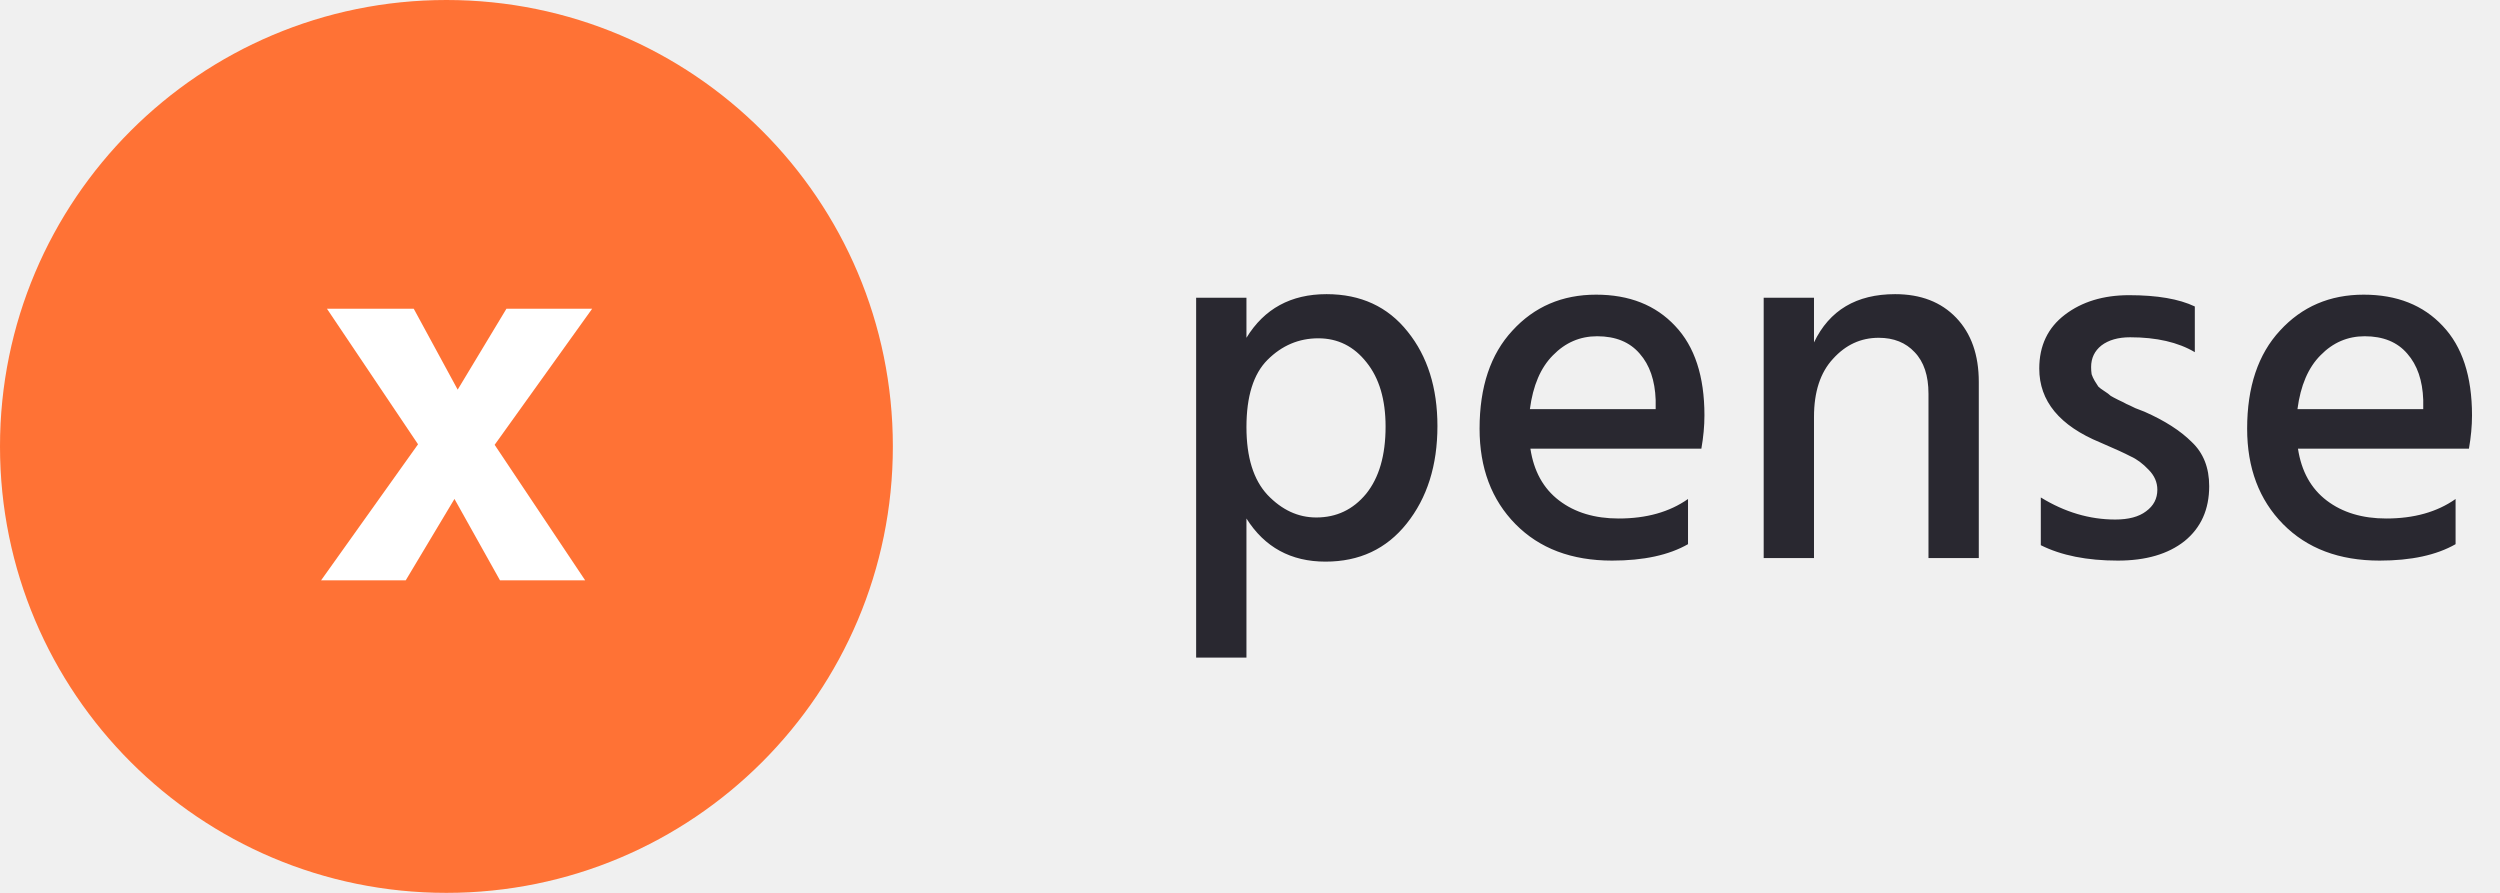
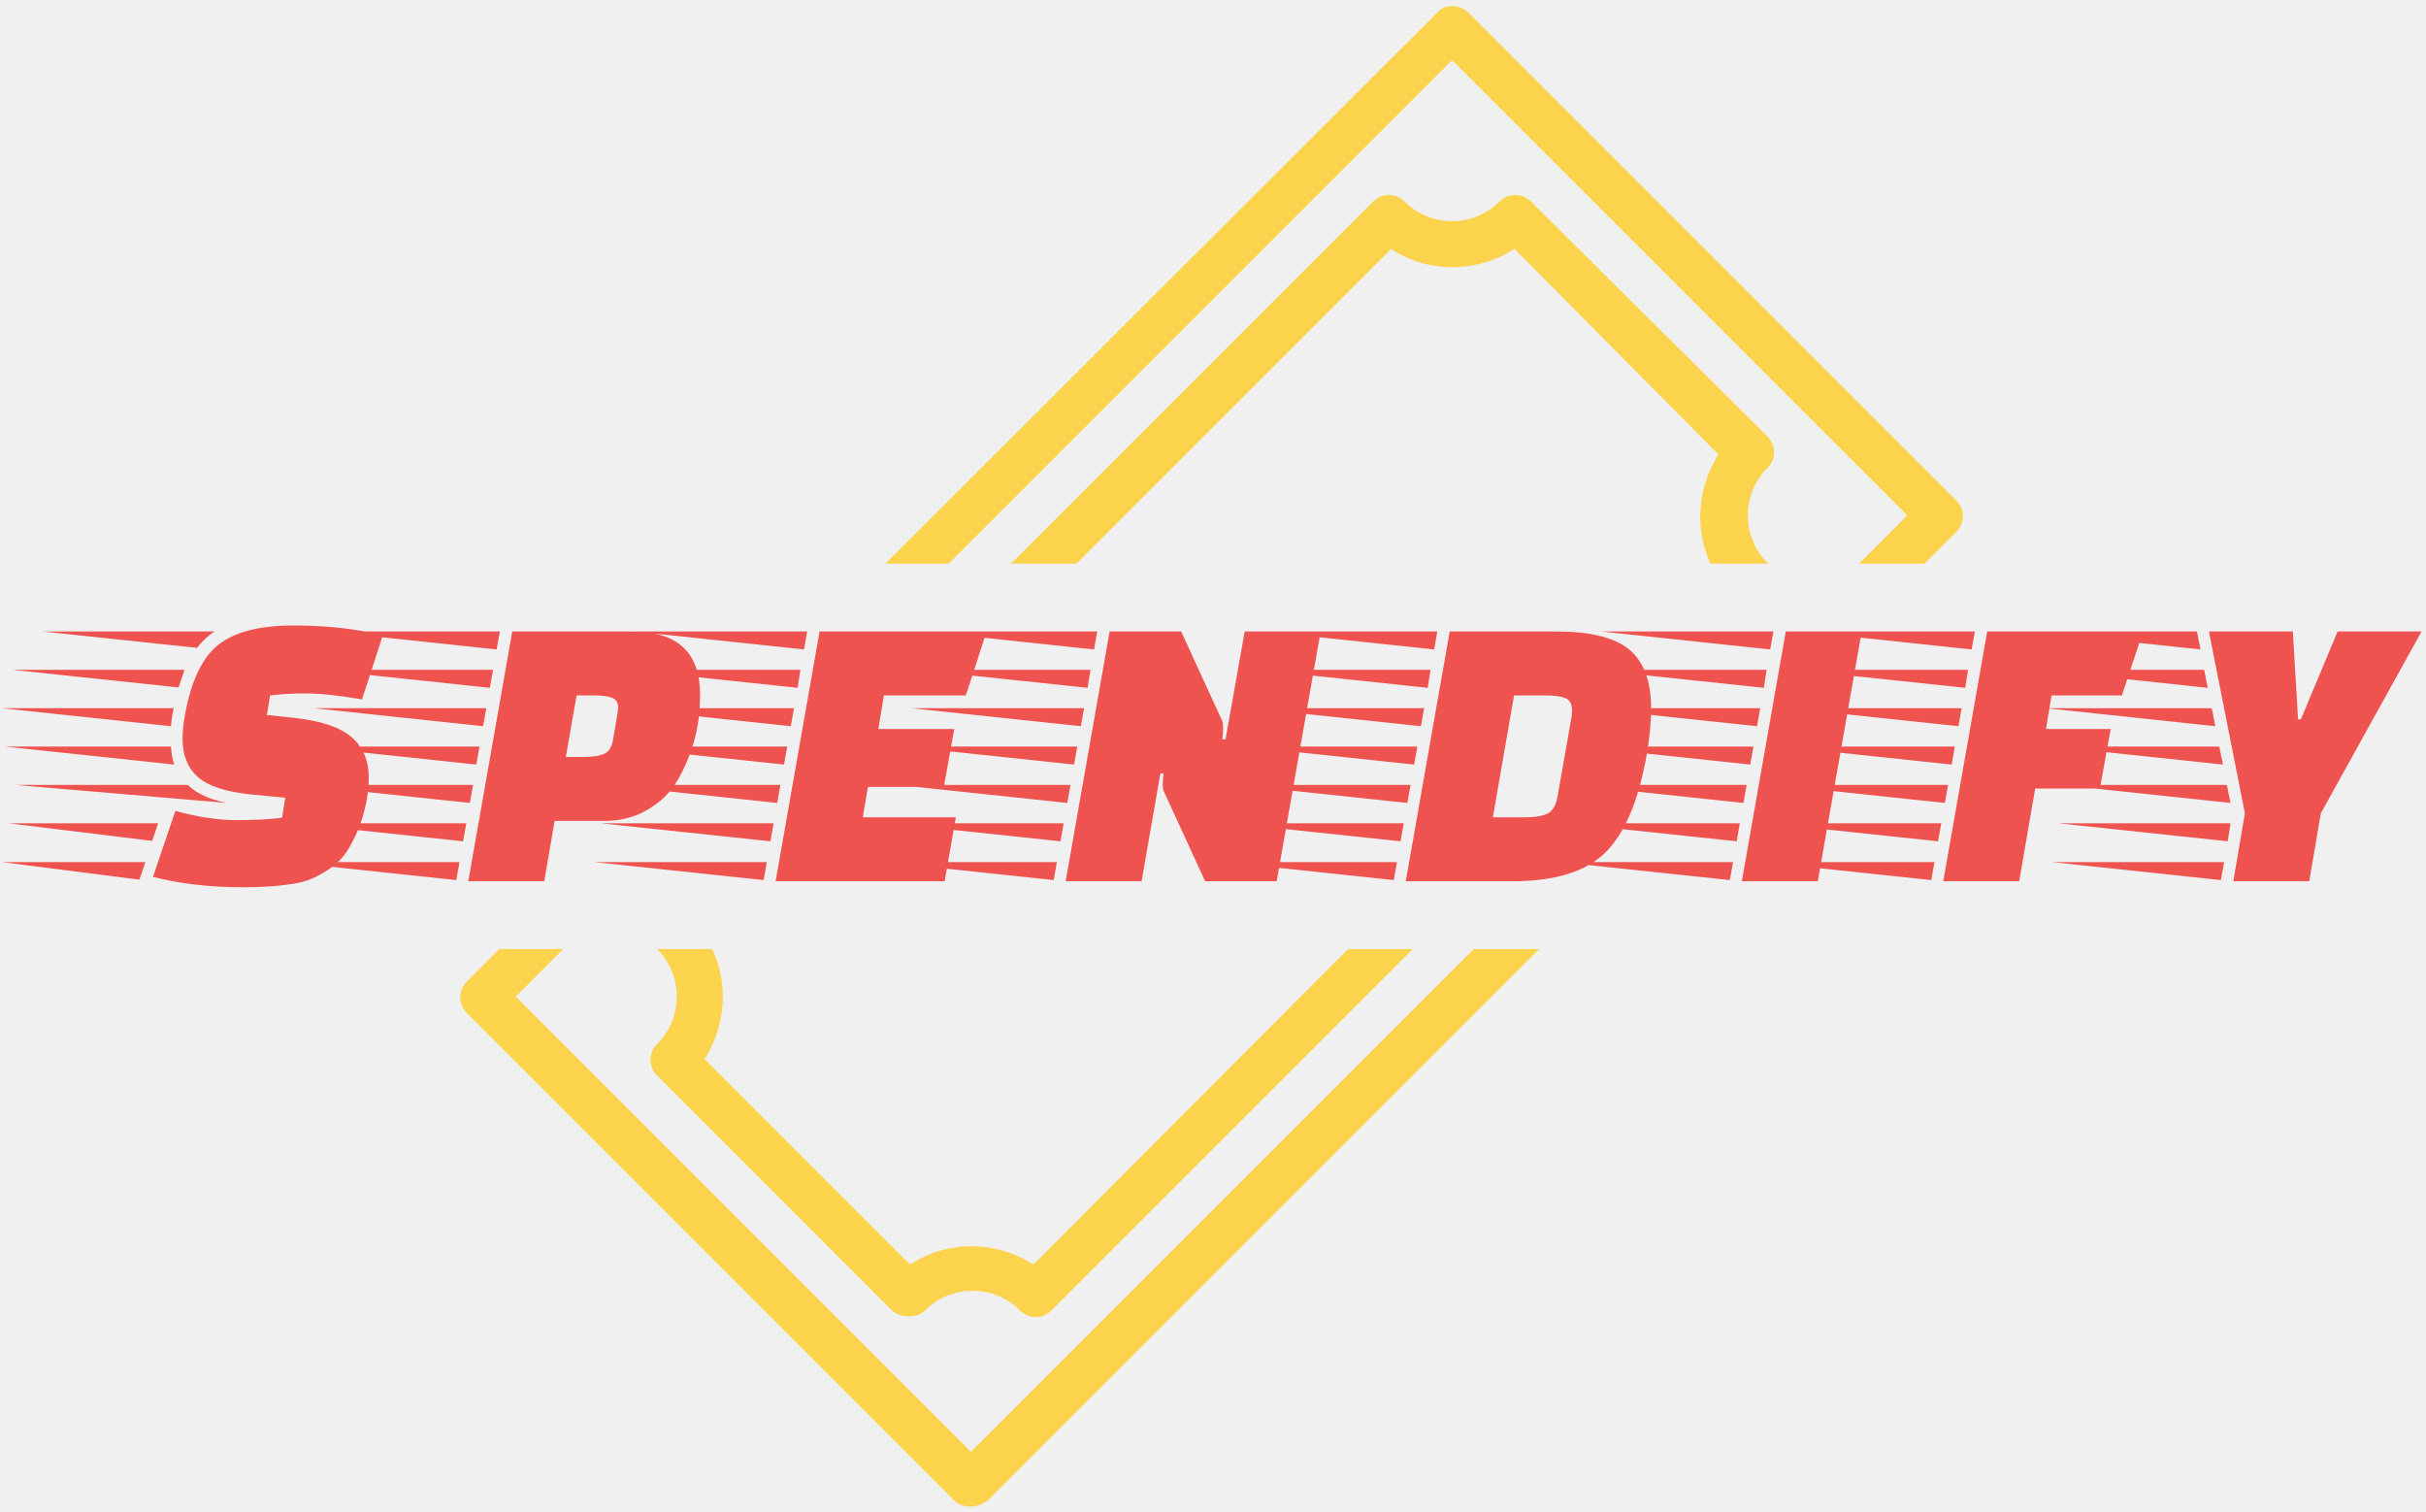
- <svg xmlns="http://www.w3.org/2000/svg" width="112" height="40" viewBox="0 0 112 40" fill="none">
-   <circle cx="20" cy="20" r="20" fill="#FF7235" />
-   <path d="M18.176 26H14.384L18.728 19.904L14.648 13.832H18.536L20.504 17.456L22.688 13.832H26.528L22.16 19.928L26.216 26H22.4L20.36 22.352L18.176 26Z" fill="white" />
-   <path d="M55.841 29.462H53.587V13.339H55.841V15.133C56.638 13.83 57.834 13.178 59.429 13.178C60.962 13.178 62.174 13.738 63.063 14.857C63.952 15.961 64.397 17.372 64.397 19.089C64.397 20.852 63.937 22.309 63.017 23.459C62.112 24.594 60.901 25.161 59.383 25.161C57.834 25.161 56.654 24.517 55.841 23.229V29.462ZM55.841 19.135C55.841 20.484 56.155 21.496 56.784 22.171C57.428 22.846 58.156 23.183 58.969 23.183C59.874 23.183 60.617 22.83 61.2 22.125C61.783 21.404 62.074 20.4 62.074 19.112C62.074 17.901 61.79 16.942 61.223 16.237C60.656 15.516 59.935 15.156 59.061 15.156C58.187 15.156 57.428 15.478 56.784 16.122C56.155 16.751 55.841 17.755 55.841 19.135ZM75.623 24.379C74.764 24.87 73.629 25.115 72.219 25.115C70.409 25.115 68.968 24.571 67.895 23.482C66.822 22.393 66.285 20.967 66.285 19.204C66.285 17.333 66.775 15.869 67.757 14.811C68.738 13.738 69.988 13.201 71.506 13.201C72.993 13.201 74.174 13.669 75.048 14.604C75.922 15.524 76.359 16.858 76.359 18.606C76.359 19.081 76.313 19.58 76.221 20.101H68.562C68.715 21.113 69.144 21.887 69.85 22.424C70.555 22.961 71.445 23.229 72.518 23.229C73.76 23.229 74.795 22.938 75.623 22.355V24.379ZM71.552 15.064C70.785 15.064 70.126 15.348 69.574 15.915C69.022 16.467 68.677 17.272 68.539 18.33H74.174V17.916C74.143 17.042 73.906 16.352 73.461 15.846C73.016 15.325 72.38 15.064 71.552 15.064ZM88.65 25H86.396V17.64C86.396 16.827 86.189 16.206 85.775 15.777C85.376 15.348 84.839 15.133 84.165 15.133C83.367 15.133 82.685 15.447 82.118 16.076C81.55 16.689 81.267 17.556 81.267 18.675V25H79.013V13.339H81.267V15.34C81.957 13.899 83.168 13.178 84.901 13.178C86.051 13.178 86.963 13.531 87.638 14.236C88.312 14.941 88.65 15.9 88.65 17.111V25ZM98.972 21.78C98.972 22.823 98.604 23.643 97.868 24.241C97.132 24.824 96.135 25.115 94.878 25.115C93.498 25.115 92.348 24.885 91.428 24.425V22.286C92.501 22.945 93.613 23.275 94.763 23.275C95.361 23.275 95.821 23.152 96.143 22.907C96.48 22.662 96.649 22.34 96.649 21.941C96.649 21.604 96.518 21.305 96.258 21.044C95.997 20.768 95.729 20.569 95.453 20.446C95.192 20.308 94.74 20.101 94.096 19.825C92.271 19.074 91.359 17.97 91.359 16.513C91.359 15.486 91.742 14.681 92.509 14.098C93.275 13.515 94.234 13.224 95.384 13.224C96.641 13.224 97.622 13.393 98.328 13.73V15.777C97.576 15.332 96.61 15.11 95.43 15.11C94.893 15.11 94.464 15.233 94.142 15.478C93.835 15.723 93.682 16.045 93.682 16.444C93.682 16.551 93.689 16.659 93.705 16.766C93.735 16.858 93.781 16.958 93.843 17.065C93.904 17.157 93.958 17.241 94.004 17.318C94.065 17.379 94.157 17.448 94.28 17.525C94.402 17.602 94.494 17.671 94.556 17.732C94.632 17.778 94.747 17.839 94.901 17.916C95.069 17.993 95.192 18.054 95.269 18.1C95.345 18.131 95.476 18.192 95.66 18.284C95.859 18.361 95.997 18.414 96.074 18.445C96.978 18.844 97.684 19.296 98.19 19.802C98.711 20.293 98.972 20.952 98.972 21.78ZM110.01 24.379C109.152 24.87 108.017 25.115 106.606 25.115C104.797 25.115 103.356 24.571 102.282 23.482C101.209 22.393 100.672 20.967 100.672 19.204C100.672 17.333 101.163 15.869 102.144 14.811C103.126 13.738 104.375 13.201 105.893 13.201C107.381 13.201 108.561 13.669 109.435 14.604C110.309 15.524 110.746 16.858 110.746 18.606C110.746 19.081 110.7 19.58 110.608 20.101H102.949C103.103 21.113 103.532 21.887 104.237 22.424C104.943 22.961 105.832 23.229 106.905 23.229C108.147 23.229 109.182 22.938 110.01 22.355V24.379ZM105.939 15.064C105.173 15.064 104.513 15.348 103.961 15.915C103.409 16.467 103.064 17.272 102.926 18.33H108.561V17.916C108.531 17.042 108.293 16.352 107.848 15.846C107.404 15.325 106.767 15.064 105.939 15.064Z" fill="#292830" />
+ <svg xmlns="http://www.w3.org/2000/svg" version="1.1" width="1000" height="623" viewBox="0 0 1000 623">
+   <g transform="matrix(1,0,0,1,-0.6060606,0.2522267)">
+     <svg viewBox="0 0 396 247" data-background-color="#ffffff" preserveAspectRatio="xMidYMid meet" height="623" width="1000">
+       <g id="tight-bounds" transform="matrix(1,0,0,1,0.24,-0.1)">
+         <svg viewBox="0 0 395.52 247.2" height="247.2" width="395.52">
+           <g>
+             <svg />
+           </g>
+           <g>
+             <svg viewBox="0 0 395.52 247.2" height="247.2" width="395.52">
+               <g transform="matrix(1,0,0,1,0,102.2108)">
+                 <svg viewBox="0 0 395.52 42.778" height="42.778" width="395.52">
+                   <g>
+                     <svg viewBox="0 0 395.52 42.778" height="42.778" width="395.52">
+                       <g>
+                         <svg viewBox="0 0 395.52 42.778" height="42.778" width="395.52">
+                           <g>
+                             <svg viewBox="0 0 395.52 42.778" height="42.778" width="395.52">
+                               <g>
+                                 <svg viewBox="0 0 395.52 42.778" height="42.778" width="395.52">
+                                   <g transform="matrix(1,0,0,1,0,0)">
+                                     <svg width="395.52" viewBox="-8.3 -32 302.78 32.75" height="42.778" data-palette-color="#ef5350">
+                                       <path d="M12.9-19.4L12.9-19.4-8.3-21.65 13.25-21.65Q13-20.65 12.9-19.4ZM-6.9-26.45L14.6-26.45 13.85-24.25-6.9-26.45ZM-7.85-16.85L12.9-16.85Q13-15.5 13.3-14.6L13.3-14.6-7.85-16.85ZM19.9-9.8L19.9-9.8-6.55-12.05 15-12.05Q16.65-10.45 19.9-9.8ZM-3.15-31.25L18.35-31.25Q17.2-30.5 16.15-29.2L16.15-29.2-3.15-31.25ZM10.55-5.05L-7.4-7.25 11.3-7.25 10.55-5.05ZM8.95-0.2L-8.25-2.4 9.7-2.4 8.95-0.2ZM10.65-0.55L13.45-8.8Q17.65-7.65 21.13-7.65 24.6-7.65 26.8-7.95L26.8-7.95 27.2-10.45 23.05-10.85Q18.3-11.3 16.32-13 14.35-14.7 14.35-17.8L14.35-17.8Q14.35-19.15 14.65-20.8L14.65-20.8Q15.8-27.2 18.85-29.6 21.9-32 28.23-32 34.55-32 39.4-30.75L39.4-30.75 36.8-22.75Q32.45-23.5 29.83-23.5 27.2-23.5 25.3-23.25L25.3-23.25 24.9-20.8 28.25-20.45Q33.35-19.9 35.5-18.03 37.65-16.15 37.65-13L37.65-13Q37.65-9.8 36.3-6.4L36.3-6.4Q35.55-4.65 34.73-3.48 33.9-2.3 32.63-1.48 31.35-0.65 30.3-0.23 29.25 0.2 27.6 0.4L27.6 0.4Q25.3 0.75 21.9 0.75L21.9 0.75Q15.7 0.75 10.65-0.55L10.65-0.55ZM67.1-7.55L67.1-7.55 60.9-7.55 59.6 0 50.1 0 55.6-31.25 70.6-31.25Q79.1-31.25 79.1-23.35L79.1-23.35Q79.1-19.6 78.05-16.57 77-13.55 75.72-11.78 74.45-10 72.22-8.78 70-7.55 67.1-7.55ZM62.3-15.55L64.5-15.55Q66.2-15.55 67.07-15.93 67.95-16.3 68.2-17.65L68.2-17.65Q68.85-21.35 68.85-21.7L68.85-21.7Q68.85-22.65 68.1-22.95 67.35-23.25 65.85-23.25L65.85-23.25 63.65-23.25 62.3-15.55ZM49-2.4L48.6-0.15 27.4-2.4 49-2.4ZM50.7-12.05L50.3-9.8 29.1-12.05 50.7-12.05ZM52.35-21.65L51.95-19.4 30.8-21.65 52.35-21.65ZM53.2-26.45L52.8-24.2 31.65-26.45 53.2-26.45ZM49.85-7.25L49.45-5 28.25-7.25 49.85-7.25ZM54.05-31.25L53.65-29 32.5-31.25 54.05-31.25ZM51.5-16.85L51.1-14.6 29.95-16.85 51.5-16.85ZM110.9-19.05L109.6-11.8 100.1-11.8 99.45-8 111.1-8 109.7 0 88.55 0 94.05-31.25 114.95-31.25 112.35-23.25 102.1-23.25 101.4-19.05 110.9-19.05ZM87.45-2.4L87.05-0.15 65.85-2.4 87.45-2.4ZM89.15-12.05L88.75-9.8 67.55-12.05 89.15-12.05ZM90-16.85L89.6-14.6 68.4-16.85 90-16.85ZM90.85-21.65L90.45-19.4 69.25-21.65 90.85-21.65ZM91.65-26.45L91.3-24.2 70.1-26.45 91.65-26.45ZM88.3-7.25L87.9-5 66.7-7.25 88.3-7.25ZM92.5-31.25L92.1-29 70.95-31.25 92.5-31.25ZM142.29 0L137.19-11.1Q136.99-11.45 136.99-12.08 136.99-12.7 137.09-13.5L137.09-13.5 136.69-13.5 134.34 0 124.84 0 130.34-31.25 139.29-31.25 144.39-20.15Q144.54-19.8 144.54-19.18 144.54-18.55 144.44-17.75L144.44-17.75 144.84-17.75 147.24-31.25 156.74-31.25 151.24 0 142.29 0ZM123.74-2.4L123.34-0.15 102.14-2.4 123.74-2.4ZM125.44-12.05L125.04-9.8 103.84-12.05 125.44-12.05ZM126.29-16.85L125.89-14.6 104.69-16.85 126.29-16.85ZM127.14-21.65L126.74-19.4 105.54-21.65 127.14-21.65ZM127.94-26.45L127.59-24.2 106.39-26.45 127.94-26.45ZM124.59-7.25L124.19-5 102.99-7.25 124.59-7.25ZM128.79-31.25L128.39-29 107.24-31.25 128.79-31.25ZM172.89-31.25L186.19-31.25Q192.64-31.25 195.37-28.98 198.09-26.7 198.09-21.6L198.09-21.6Q198.09-19 197.49-15.6L197.49-15.6Q195.99-7.2 192.37-3.6 188.74 0 180.69 0L180.69 0 167.39 0 172.89-31.25ZM184.89-23.25L184.89-23.25 180.94-23.25 178.29-8 182.24-8Q184.19-8 185.14-8.47 186.09-8.95 186.39-10.65L186.39-10.65 188.14-20.6Q188.19-20.9 188.19-21.4L188.19-21.4Q188.19-22.55 187.39-22.9 186.59-23.25 184.89-23.25ZM166.29-2.4L165.89-0.15 144.69-2.4 166.29-2.4ZM167.99-12.05L167.59-9.8 146.39-12.05 167.99-12.05ZM168.84-16.85L168.44-14.6 147.24-16.85 168.84-16.85ZM169.69-21.65L169.29-19.4 148.09-21.65 169.69-21.65ZM170.49-26.45L170.14-24.2 148.94-26.45 170.49-26.45ZM167.14-7.25L166.74-5 145.54-7.25 167.14-7.25ZM171.34-31.25L170.94-29 149.79-31.25 171.34-31.25ZM218.94 0L209.44 0 214.94-31.25 224.44-31.25 218.94 0ZM208.34-2.4L207.94-0.15 186.74-2.4 208.34-2.4ZM210.04-12.05L209.64-9.8 188.44-12.05 210.04-12.05ZM210.89-16.85L210.49-14.6 189.29-16.85 210.89-16.85ZM211.74-21.65L211.34-19.4 190.14-21.65 211.74-21.65ZM212.54-26.45L212.19-24.2 190.99-26.45 212.54-26.45ZM209.19-7.25L208.79-5 187.59-7.25 209.19-7.25ZM213.39-31.25L212.99-29 191.84-31.25 213.39-31.25ZM255.59-19.05L254.24-11.6 246.14-11.6 244.14 0 234.64 0 240.14-31.25 259.64-31.25 256.99-23.25 248.19-23.25 247.49-19.05 255.59-19.05ZM233.54-2.4L233.14-0.15 211.94-2.4 233.54-2.4ZM235.24-12.05L234.84-9.8 213.64-12.05 235.24-12.05ZM236.09-16.85L235.69-14.6 214.49-16.85 236.09-16.85ZM236.94-21.65L236.54-19.4 215.34-21.65 236.94-21.65ZM237.74-26.45L237.39-24.2 216.19-26.45 237.74-26.45ZM234.39-7.25L233.99-5 212.79-7.25 234.39-7.25ZM238.59-31.25L238.19-29 217.04-31.25 238.59-31.25ZM269.78-2.4L269.38-0.15 248.23-2.4 269.78-2.4ZM270.58-7.25L270.23-5 249.08-7.25 270.58-7.25ZM270.13-12.05L270.58-9.8 249.38-12.05 270.13-12.05ZM269.18-16.85L269.63-14.6 248.43-16.85 269.18-16.85ZM246.58-26.45L267.28-26.45 267.73-24.2 246.58-26.45ZM247.53-21.65L268.23-21.65 268.68-19.4 247.53-21.65ZM266.38-31.25L266.83-29 245.68-31.25 266.38-31.25ZM267.88-31.25L278.38-31.25 279.03-20.25 279.38-20.25 283.98-31.25 294.48-31.25 281.88-8.5 280.43 0 270.93 0 272.38-8.5 267.88-31.25Z" opacity="1" transform="matrix(1,0,0,1,0,0)" fill="#ef5350" class="undefined-text-0" data-fill-palette-color="primary" id="text-0" />
+                                     </svg>
+                                   </g>
+                                 </svg>
+                               </g>
+                             </svg>
+                           </g>
+                         </svg>
+                       </g>
+                       <g />
+                     </svg>
+                   </g>
+                 </svg>
+               </g>
+               <g mask="url(#8b527930-7f5f-4818-8d2c-fdd448ffb2d6)">
+                 <g transform="matrix(2.488077, 0, 0, 2.488077, 74.97339, 1)">
+                   <svg version="1.1" x="0" y="0" viewBox="0.65 0.55 98.7 98.55" style="enable-background:new 0 0 100 100;" xml:space="preserve" height="98.55" width="98.7" class="icon-none" data-fill-palette-color="accent" id="none">
+                     <path d="M98.9 33l-32-32c-0.6-0.6-1.6-0.6-2.1 0L1.1 64.6c-0.6 0.6-0.6 1.5 0 2.1l32 32c0.3 0.3 0.7 0.4 1.1 0.4s0.8-0.2 1.1-0.4l63.6-63.6C99.5 34.5 99.5 33.6 98.9 33zM34.2 95.5L4.3 65.6 65.8 4.1 95.7 34 34.2 95.5zM42.3 42.1c-4.3 4.3-4.3 11.2 0 15.4 2.1 2.1 4.9 3.2 7.7 3.2s5.6-1.1 7.7-3.2c4.3-4.3 4.3-11.2 0-15.4C53.5 37.9 46.5 37.9 42.3 42.1zM55.6 55.4c-3.1 3.1-8.1 3.1-11.2 0-3.1-3.1-3.1-8.1 0-11.2 1.5-1.5 3.6-2.3 5.6-2.3s4.1 0.8 5.6 2.3C58.7 47.3 58.7 52.3 55.6 55.4zM61.6 14.5l1.1-1.1c-0.6-0.6-1.5-0.6-2.1 0l-47 47c-0.6 0.6-0.6 1.5 0 2.1 1.7 1.7 1.7 4.5 0 6.2-0.6 0.6-0.6 1.5 0 2.1L29 86.2c0.3 0.3 0.7 0.4 1.1 0.4 0.4 0 0.8-0.1 1.1-0.4 1.7-1.7 4.5-1.7 6.2 0 0.6 0.6 1.5 0.6 2.1 0l47-47c0.6-0.6 0.6-1.5 0-2.1-1.7-1.7-1.7-4.5 0-6.2 0.6-0.6 0.6-1.5 0-2.1L71 13.4c-0.6-0.6-1.5-0.6-2.1 0-1.7 1.7-4.5 1.7-6.2 0L61.6 14.5zM69.9 16.5L83.3 30c-1.6 2.5-1.6 5.7 0 8.1L38.3 83.2c-2.5-1.6-5.7-1.6-8.1 0L16.7 69.7c1.6-2.5 1.6-5.7 0-8.1l45.1-45.1C64.2 18.1 67.4 18.1 69.9 16.5z" fill="#fcd34d" data-fill-palette-color="accent" />
+                   </svg>
+                 </g>
+               </g>
+             </svg>
+           </g>
+           <defs>
+             <mask id="8b527930-7f5f-4818-8d2c-fdd448ffb2d6">
+               <rect width="640" height="400" fill="white" />
+               <rect width="435.072" height="62.976" fill="black" x="102.464" y="168.512" id="transform-me" transform="matrix(1,0,0,1,-122.24,-76.4)" />
+             </mask>
+           </defs>
+         </svg>
+         <rect width="395.52" height="247.2" fill="none" stroke="none" visibility="hidden" />
+       </g>
+     </svg>
+   </g>
</svg>
